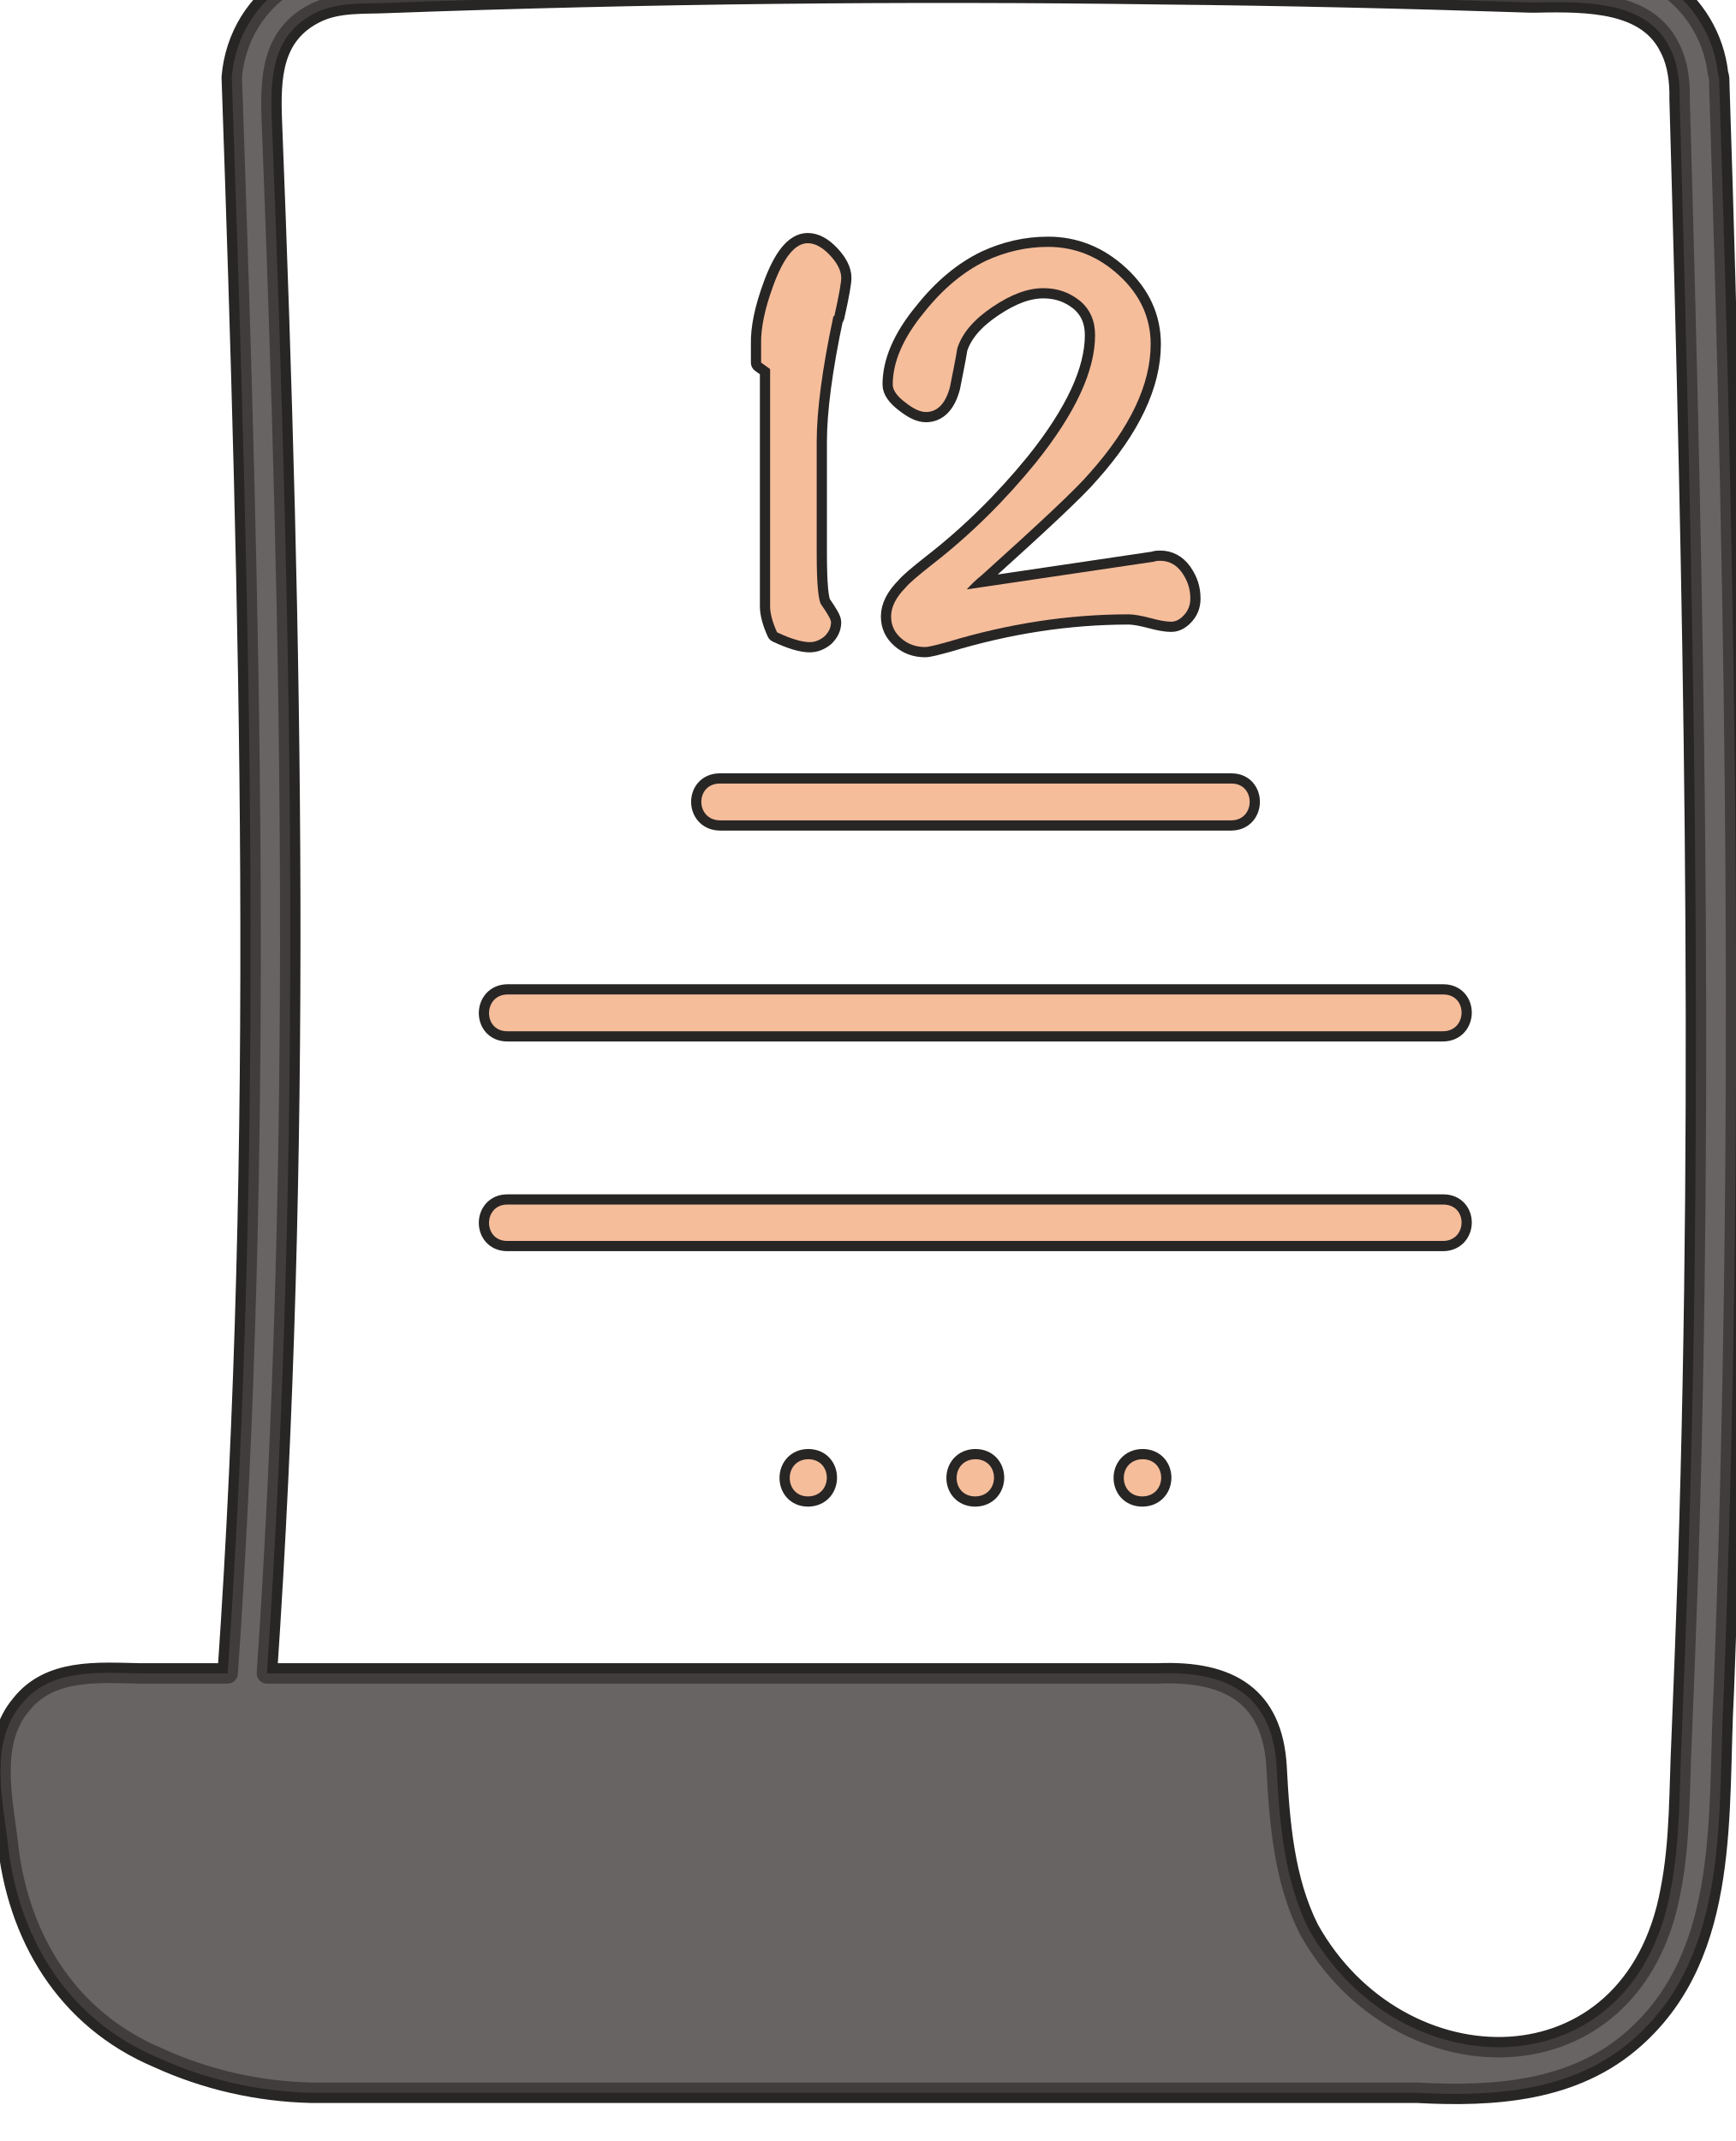
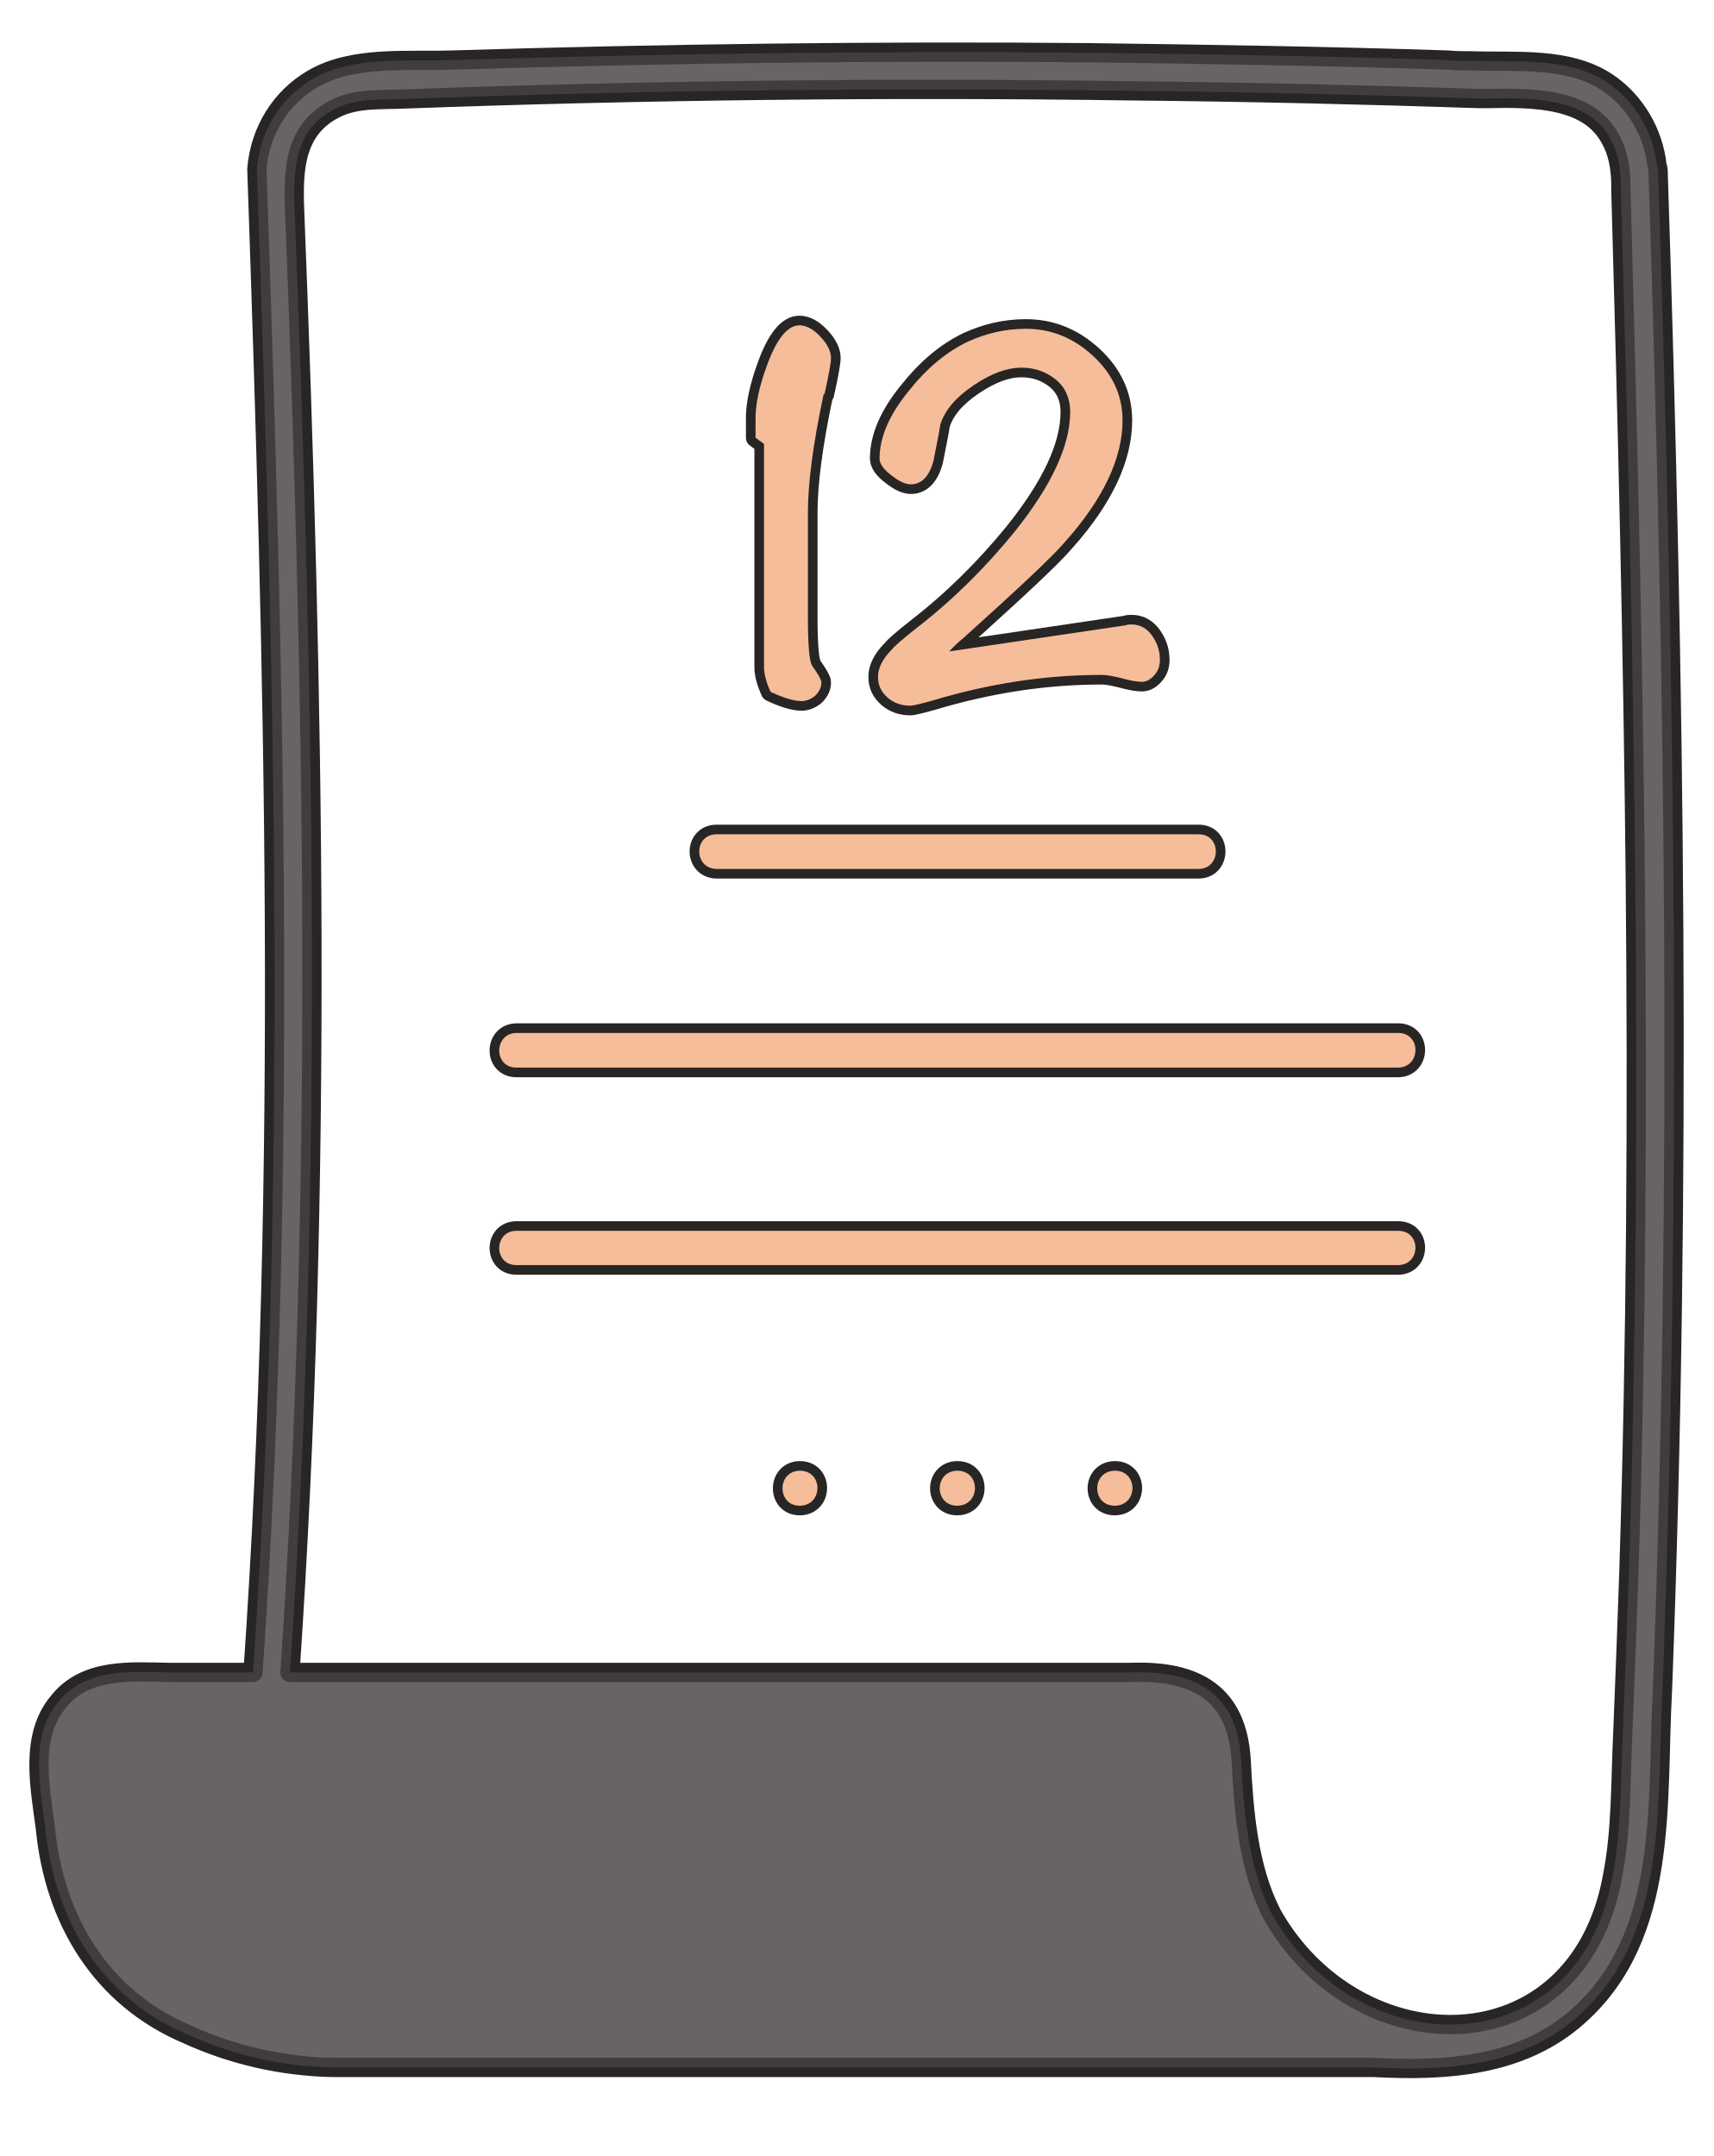
- <svg xmlns="http://www.w3.org/2000/svg" id="Layer_2" data-name="Layer 2" viewBox="0 0 42.46 52.38">
+ <svg xmlns="http://www.w3.org/2000/svg" id="Layer_2" data-name="Layer 2" viewBox="-1 -2.5 44.5 56" overflow="visible">
  <defs>
    <style>
      .cls-1 {
        fill: none;
      }

      .cls-2 {
        fill: #f5bd9a;
        stroke: rgba(22, 19, 19, 0.92);
        stroke-width: 0.5;
        stroke-linejoin: round;
        stroke-linecap: round;
        paint-order: stroke fill;
      }

      .cls-3 {
        fill: rgba(72, 66, 66, 0.82);
        stroke: rgba(22, 19, 19, 0.92);
        stroke-width: 0.5;
        stroke-linejoin: round;
        stroke-linecap: round;
        paint-order: stroke fill;
      }
    </style>
  </defs>
  <g id="Layer_1-2" data-name="Layer 1">
    <g>
      <g transform="translate(0, -1.15)">
        <path class="cls-3" d="M42.06,3.19c0-.08,0-.16-.03-.24-.05-.44-.19-.85-.41-1.22-.22-.37-.52-.7-.9-.95-1.01-.66-2.36-.51-3.51-.55-.2,0-.41,0-.61-.02-3.09-.1-6.19-.15-9.28-.19-5.52-.05-11.05.02-16.58.19-1.17.04-2.57-.12-3.62.49-.84.49-1.37,1.36-1.45,2.34.45,13,.8,26.05-.1,39.05h-2.17c-1.01-.02-2.18-.12-2.88.76-.76.9-.48,2.22-.34,3.3.23,2.36,1.44,4.39,3.68,5.34,1.18.54,2.46.83,3.76.86,2.93,0,25.05,0,27.05,0,1.87.1,3.85-.02,5.32-1.34,2.37-2.11,2.02-5.57,2.18-8.45.5-13.11.32-26.26-.11-39.37ZM41.3,39.44c-.05,1.41-.1,2.82-.16,4.24-.06,1.23-.03,2.51-.27,3.72-.91,4.98-6.64,4.91-8.85.95-.61-1.21-.72-2.64-.79-3.98-.1-1.71-1.14-2.35-2.89-2.28H6.53c.86-12.64.62-25.33.12-37.99-.04-1.06,0-2.11,1.08-2.64.55-.27,1.18-.21,1.78-.24,6.3-.23,12.6-.3,18.91-.21,3.01.03,6,.1,9.01.2h.16c1.3-.03,2.69,0,3.24,1.07.16.29.25.66.26,1.12v.17c.34,11.95.59,23.91.21,35.86Z" />
        <path class="cls-1" d="M41.09,3.58v-.17c0-.46-.1-.84-.26-1.12-.55-1.06-1.94-1.1-3.24-1.07h-.16c-3.01-.11-6-.17-9.01-.2-6.3-.09-12.6-.02-18.91.21-.6.03-1.23-.03-1.78.24-1.09.53-1.11,1.59-1.08,2.64.5,12.65.74,25.34-.12,37.99h21.81c1.75-.08,2.8.57,2.89,2.28.07,1.34.17,2.77.79,3.98,2.21,3.96,7.94,4.03,8.85-.95.24-1.21.21-2.49.27-3.72.07-1.41.12-2.82.16-4.24.37-11.95.12-23.91-.21-35.86ZM26.41,8.2c-.25-.2-.55-.31-.89-.31-.38,0-.8.15-1.25.46s-.74.64-.86,1.01c-.06.32-.12.63-.18.95-.11.41-.31.61-.59.61-.13,0-.31-.08-.51-.24-.2-.15-.3-.3-.3-.43,0-.55.25-1.13.77-1.77.46-.58.97-1,1.51-1.26.48-.22.98-.34,1.52-.34.65,0,1.23.23,1.74.7s.77,1.03.77,1.68c0,.98-.5,2.04-1.49,3.15-.34.38-1.22,1.22-2.64,2.5-.14.12-.27.24-.37.35l4.59-.68s.1-.02.15-.02c.21,0,.38.1.52.28.13.18.19.38.19.61,0,.13-.04.26-.13.38s-.2.19-.34.19c-.12,0-.29-.03-.51-.09-.23-.06-.4-.09-.53-.09-1.48,0-2.95.23-4.41.67-.29.09-.48.13-.57.13-.22,0-.41-.07-.58-.21-.16-.13-.25-.31-.25-.54s.12-.47.36-.71c.09-.1.29-.27.62-.54.96-.75,1.81-1.59,2.56-2.51.97-1.21,1.45-2.25,1.45-3.12,0-.35-.12-.62-.37-.84ZM18.64,9.28c0-.39.09-.87.3-1.44.25-.68.53-1.03.84-1.03.18,0,.36.1.54.29s.28.37.28.56c0,.11-.06.41-.17.94-.28,1.32-.41,2.34-.41,3.07v2.75c0,.73.04,1.14.11,1.24.16.23.24.37.24.43,0,.12-.06.24-.16.35-.11.1-.22.14-.36.14-.19,0-.46-.08-.8-.24-.12-.24-.17-.46-.17-.64v-5.8l-.22-.16v-.45ZM17.6,20.32h12.53c.59,0,.59.89,0,.9h-12.53c-.59-.02-.59-.89,0-.9ZM19.77,37.76c-.6,0-.6-.9,0-.91.61,0,.61.9,0,.91ZM23.86,37.76c-.61,0-.61-.9,0-.91.61,0,.61.9,0,.91ZM27.95,37.76c-.61,0-.61-.9,0-.91.61,0,.61.9,0,.91ZM35.31,31.51H12.41c-.6,0-.59-.89,0-.89h22.9c.6,0,.59.88,0,.89ZM35.31,26.38H12.41c-.6,0-.59-.89,0-.9h22.9c.6,0,.59.89,0,.9Z" />
        <path class="cls-2" d="M30.13,21.22h-12.53c-.59-.02-.59-.89,0-.9h12.53c.59,0,.59.89,0,.9Z" />
        <path class="cls-2" d="M35.31,26.38H12.41c-.6,0-.59-.89,0-.9h22.9c.6,0,.59.89,0,.9Z" />
        <path class="cls-2" d="M35.31,31.51H12.41c-.6,0-.59-.89,0-.89h22.9c.6,0,.59.88,0,.89Z" />
        <path class="cls-2" d="M19.77,37.76c-.6,0-.6-.9,0-.91.61,0,.61.9,0,.91Z" />
        <path class="cls-2" d="M23.86,37.76c-.61,0-.61-.9,0-.91.61,0,.61.9,0,.91Z" />
        <path class="cls-2" d="M27.95,37.76c-.61,0-.61-.9,0-.91.61,0,.61.9,0,.91Z" />
      </g>
      <g transform="translate(0, -0.85)">
        <path class="cls-2" d="M20.41,8.59c.12-.53.17-.84.17-.94,0-.18-.1-.37-.28-.56s-.36-.29-.54-.29c-.31,0-.59.35-.84,1.03-.21.57-.31,1.05-.3,1.44v.45l.22.16v5.8c0,.18.06.4.17.64.34.16.61.24.8.24.13,0,.25-.05.36-.14.11-.11.16-.22.16-.35,0-.06-.08-.2-.24-.43-.07-.1-.11-.51-.11-1.24v-2.75c0-.73.13-1.76.41-3.07Z" />
        <path class="cls-2" d="M28.91,14.85c-.13-.18-.31-.28-.52-.28-.06,0-.11,0-.15.02l-4.59.68c.1-.11.22-.23.37-.35,1.42-1.28,2.31-2.11,2.64-2.5.99-1.11,1.49-2.17,1.49-3.15,0-.65-.26-1.21-.77-1.68s-1.09-.7-1.74-.7c-.54,0-1.04.12-1.52.34-.54.26-1.05.68-1.51,1.26-.52.63-.77,1.22-.77,1.77,0,.13.1.28.3.43.2.16.37.24.51.24.28,0,.48-.2.59-.61.06-.32.13-.63.18-.95.12-.37.4-.7.86-1.01s.86-.46,1.25-.46c.35,0,.64.11.89.31.25.21.37.49.37.84,0,.87-.48,1.91-1.45,3.12-.75.92-1.59,1.76-2.56,2.51-.34.27-.54.44-.62.54-.24.24-.36.48-.36.71s.09.4.25.54c.16.14.36.21.58.21.09,0,.28-.05.57-.13,1.46-.44,2.93-.67,4.41-.67.12,0,.3.03.53.09.22.06.39.09.51.09.13,0,.24-.07.34-.19s.13-.25.13-.38c0-.22-.06-.42-.19-.61Z" />
      </g>
    </g>
  </g>
</svg>
